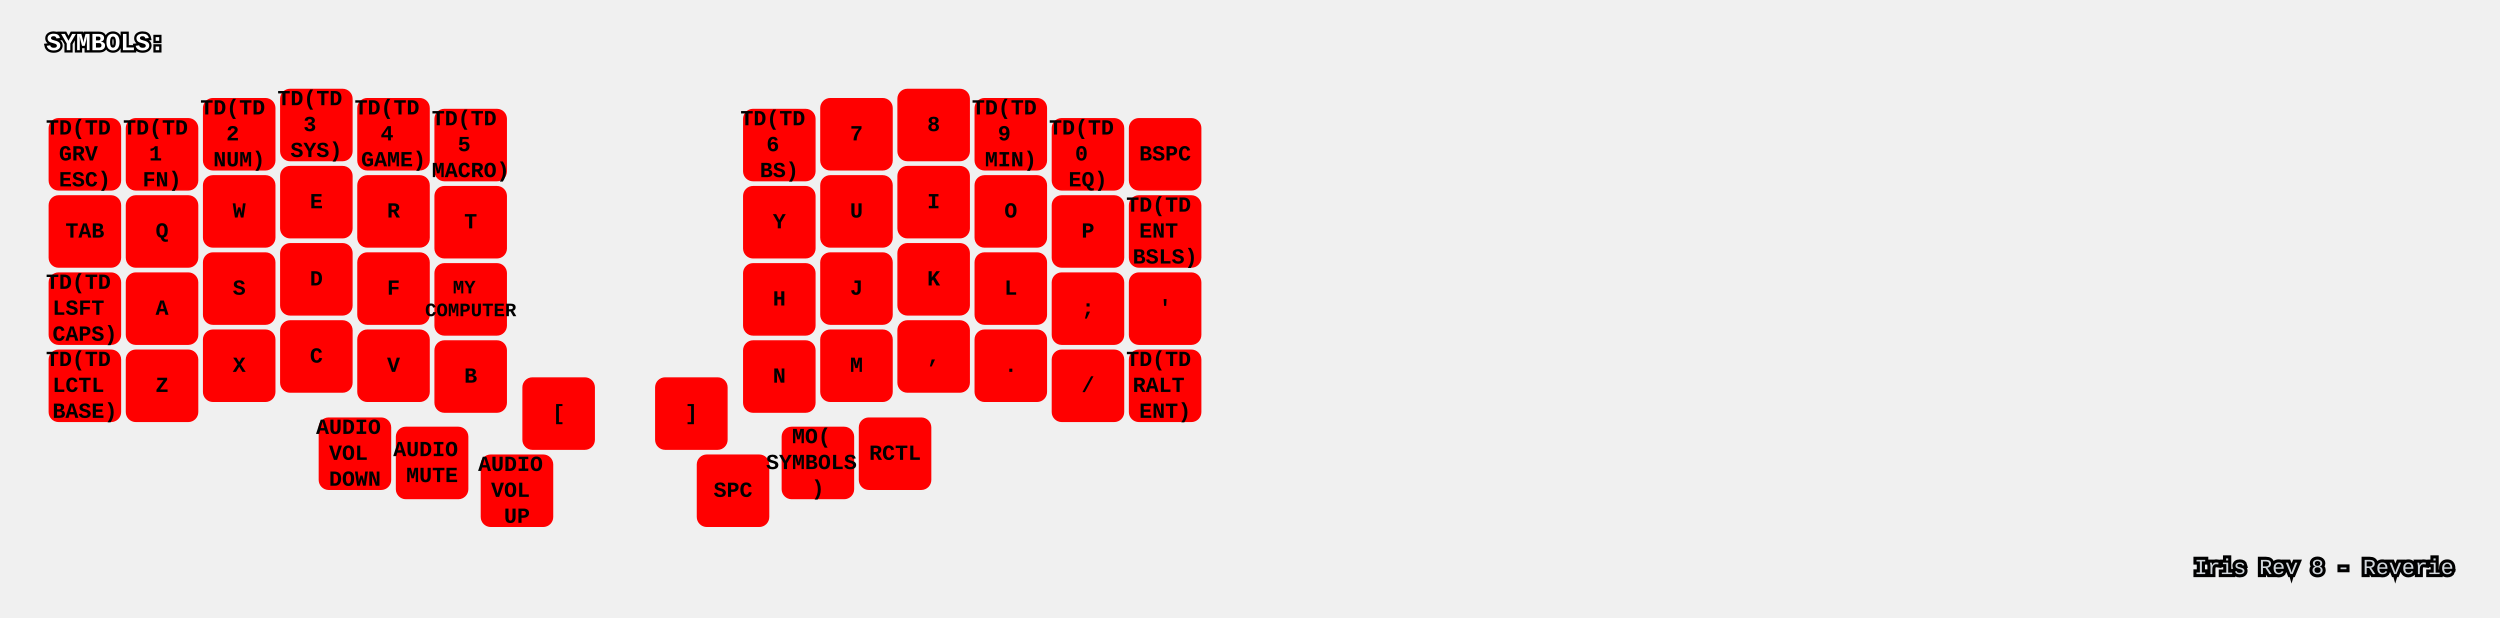
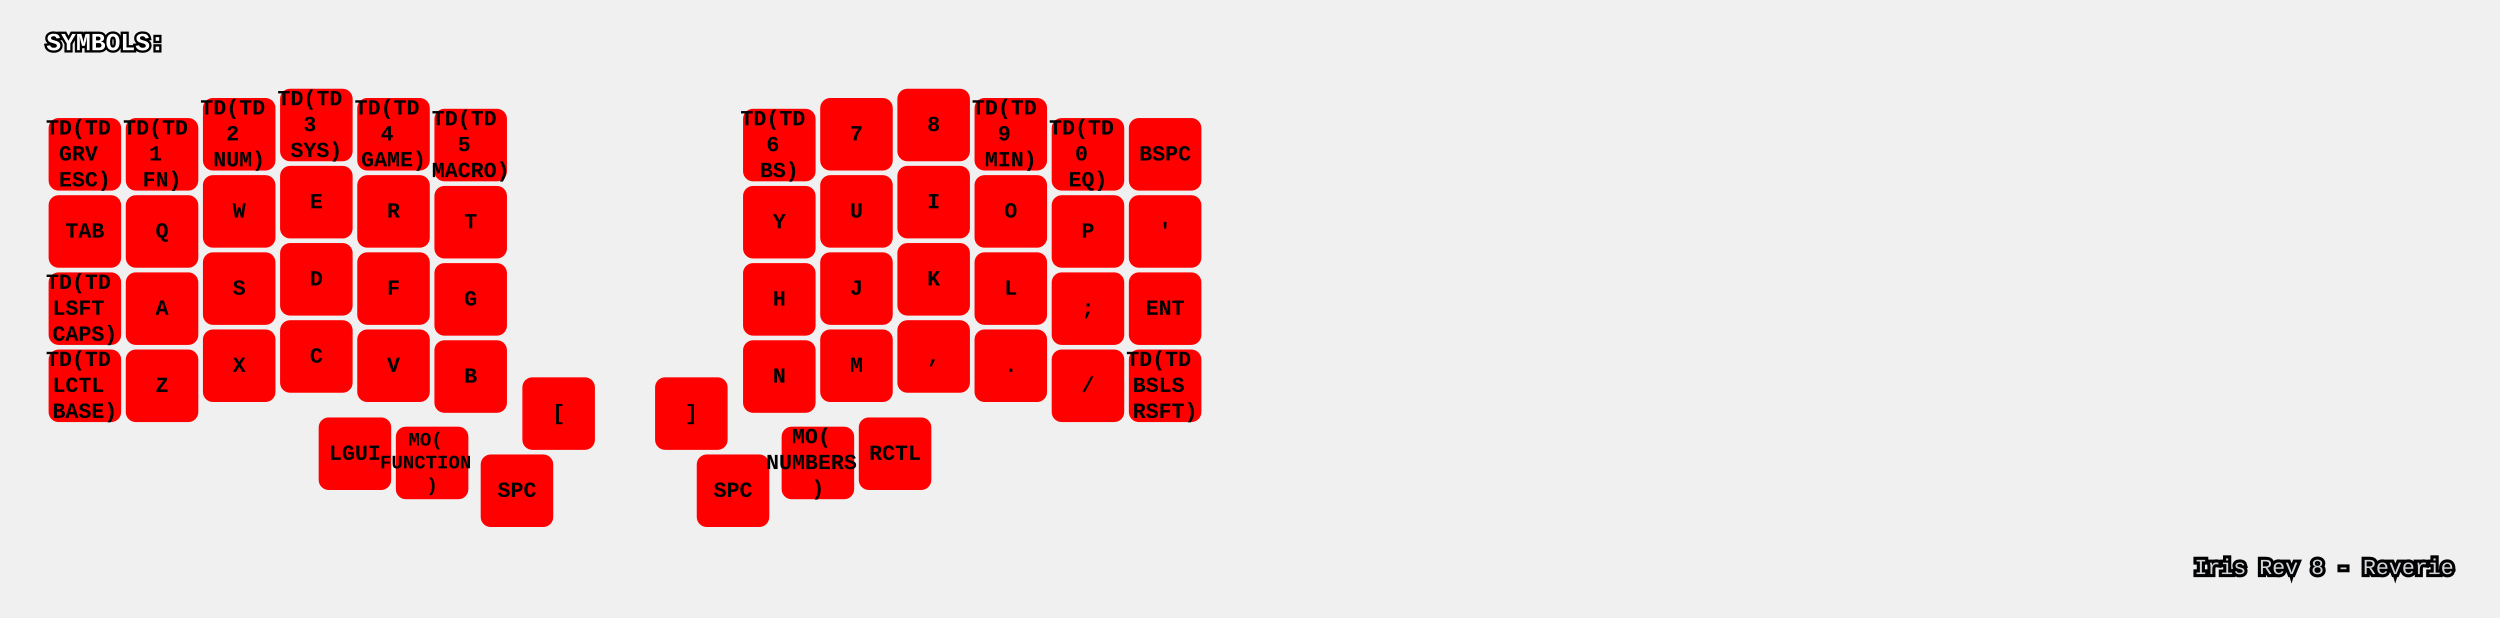
<svg xmlns="http://www.w3.org/2000/svg" width="1620" height="400" viewBox="0 0 1620 400" class="keymap">
  <style>/* inherit to force styles through use tags */
svg path {
    fill: inherit;
}

/* font and background color specifications */
svg.keymap {
    font-family: SFMono-Regular,Consolas,Liberation Mono,Menlo,monospace;
    font-size: 14px;
    font-kerning: normal;
    text-rendering: optimizeLegibility;
    fill: #24292e;
}

/* default key styling */
rect.key {
    fill: #f6f8fa;
}

rect.key, rect.combo {
    stroke: #c9cccf;
    stroke-width: 1;
}

/* default key side styling, only used is draw_key_sides is set */
rect.side {
    filter: brightness(90%);
}

/* color accent for combo boxes */
rect.combo, rect.combo-separate {
    fill: #cdf;
}

/* color accent for held keys */
rect.held, rect.combo.held {
    fill: #fdd;
}

/* color accent for ghost (optional) keys */
rect.ghost, rect.combo.ghost {
    stroke-dasharray: 4, 4;
    stroke-width: 2;
}

text {
    text-anchor: middle;
    dominant-baseline: middle;
}

/* styling for layer labels */
text.label {
    font-weight: bold;
    text-anchor: start;
    stroke: white;
    stroke-width: 4;
    paint-order: stroke;
}

/* styling for optional footer */
text.footer {
    text-anchor: end;
    dominant-baseline: auto;
    stroke: white;
    stroke-width: 4;
    paint-order: stroke;
}

/* styling for combo tap, and key non-tap label text */
text.combo, text.hold, text.shifted, text.left, text.right {
    font-size: 11px;
}

text.hold {
    text-anchor: middle;
    dominant-baseline: auto;
}

text.shifted {
    text-anchor: middle;
    dominant-baseline: hanging;
}

text.left {
    text-anchor: start;
}

text.right {
    text-anchor: end;
}

text.layer-activator {
    text-decoration: underline;
}

/* styling for hold/shifted label text in combo box */
text.combo.hold, text.combo.shifted, text.combo.left, text.combo.right {
    font-size: 8px;
}

/* lighter symbol for transparent keys */
text.trans {
    fill: #7b7e81;
}

/* styling for combo dendrons */
path.combo {
    stroke-width: 1;
    stroke: gray;
    fill: none;
}

/* Start Tabler Icons Cleanup */
/* cannot use height/width with glyphs */
.icon-tabler &gt; path {
    fill: inherit;
    stroke: inherit;
    stroke-width: 2;
}
/* hide tabler's default box */
.icon-tabler &gt; path[stroke="none"][fill="none"] {
    visibility: hidden;
}
/* End Tabler Icons Cleanup */

svg.keymap { fill: #d1d6db; }
rect.key { fill: #3f4750; }
rect.key, rect.combo { stroke: #60666c; }
rect.combo, rect.combo-separate { fill: #1f3d7a; }
rect.held, rect.combo.held { fill: #854747; }
text.label, text.footer { stroke: black; }
text.trans { fill: #7e8184; }
path.combo { stroke: #7f7f7f; }

svg.keymap g.layer-BASE rect.key { fill: #9300ff !important; stroke: #9300ff !important; } /* Star Platinum Purple */ 
svg.keymap g.layer-FUNCTION rect.key { fill: #0fee00 !important; stroke: #0fee00 !important; }  /* Squeeze Toy Alien */ 
svg.keymap g.layer-NUMBERS rect.key { fill: #2000ff !important; stroke: #2000ff !important; }  /* Blue Pencil */ 
svg.keymap g.layer-SYMBOLS rect.key { fill: #ff0000 !important; stroke: #ff0000 !important; } /* Red */ 
svg.keymap g.layer-SYSTEM rect.key { fill: #f6ff00 !important; stroke: #f6ff00 !important; } /* Busy Bee */
svg.keymap g.layer-GAMING rect.key { fill: #00fff4 !important; stroke: #00fff4 !important; } /* Turquoise Blue */ 
svg.keymap g.layer-MACRO rect.key { fill: #ff008e !important; stroke: #ff008e !important; } /* Pink Panther */

/* Make transparent keys have reduced opacity */
rect.ghost { 
  fill: #666666 !important; 
  opacity: 0.3 !important; 
}

/* Better contrast for text on colored backgrounds */
/* Add new layers here: svg.keymap g.layer-NEWLAYER text { fill: #000000; } */

/* Layer title styling - GitHub-friendly colors */
text.label {
  fill: #ffffff !important;
  font-weight: bold !important;
  font-size: 16px !important;
  font-family: Arial, sans-serif !important;
  stroke: #000000 !important;
  stroke-width: 3px !important;
  paint-order: stroke !important;
}

/* Key text styling by layer (excluding labels) */
svg.keymap g.layer-BASE text:not(.label),
svg.keymap g.layer-NUMBERS text:not(.label) {
  fill: #ffffff !important;
  font-weight: bold !important;
  font-size: 14px !important;
}
svg.keymap g.layer-FUNCTION text:not(.label),
svg.keymap g.layer-SYMBOLS text:not(.label),
svg.keymap g.layer-SYSTEM text:not(.label),
svg.keymap g.layer-GAMING text:not(.label),
svg.keymap g.layer-MACRO text:not(.label) {
  fill: #000000 !important;
  font-weight: bold !important;
  font-size: 14px !important;
}

/* Held/accent keys */
rect.held { 
  fill: #ff6b6b !important; 
  opacity: 0.8 !important; 
}

/* Combo styling */
rect.combo { 
  fill: #4ecdc4 !important; 
  opacity: 0.7 !important; 
}
</style>
  <g transform="translate(30, 0)" class="layer-SYMBOLS">
    <text x="0" y="28" class="label" id="SYMBOLS">SYMBOLS:</text>
    <g transform="translate(0, 56)">
      <g transform="translate(25, 44)" class="key keypos-0">
        <rect rx="6" ry="6" x="-23" y="-23" width="46" height="46" class="key" />
        <text x="0" y="0" class="key tap">
          <tspan x="0" dy="-1.2em">TD(TD</tspan>
          <tspan x="0" dy="1.2em">GRV</tspan>
          <tspan x="0" dy="1.2em">ESC)</tspan>
        </text>
      </g>
      <g transform="translate(75, 44)" class="key keypos-1">
        <rect rx="6" ry="6" x="-23" y="-23" width="46" height="46" class="key" />
        <text x="0" y="0" class="key tap">
          <tspan x="0" dy="-1.2em">TD(TD</tspan>
          <tspan x="0" dy="1.2em">1</tspan>
          <tspan x="0" dy="1.2em">FN)</tspan>
        </text>
      </g>
      <g transform="translate(125, 31)" class="key keypos-2">
        <rect rx="6" ry="6" x="-23" y="-23" width="46" height="46" class="key" />
        <text x="0" y="0" class="key tap">
          <tspan x="0" dy="-1.2em">TD(TD</tspan>
          <tspan x="0" dy="1.2em">2</tspan>
          <tspan x="0" dy="1.2em">NUM)</tspan>
        </text>
      </g>
      <g transform="translate(175, 25)" class="key keypos-3">
        <rect rx="6" ry="6" x="-23" y="-23" width="46" height="46" class="key" />
        <text x="0" y="0" class="key tap">
          <tspan x="0" dy="-1.2em">TD(TD</tspan>
          <tspan x="0" dy="1.2em">3</tspan>
          <tspan x="0" dy="1.2em">SYS)</tspan>
        </text>
      </g>
      <g transform="translate(225, 31)" class="key keypos-4">
        <rect rx="6" ry="6" x="-23" y="-23" width="46" height="46" class="key" />
        <text x="0" y="0" class="key tap">
          <tspan x="0" dy="-1.2em">TD(TD</tspan>
          <tspan x="0" dy="1.2em">4</tspan>
          <tspan x="0" dy="1.2em">GAME)</tspan>
        </text>
      </g>
      <g transform="translate(275, 38)" class="key keypos-5">
        <rect rx="6" ry="6" x="-23" y="-23" width="46" height="46" class="key" />
        <text x="0" y="0" class="key tap">
          <tspan x="0" dy="-1.2em">TD(TD</tspan>
          <tspan x="0" dy="1.2em">5</tspan>
          <tspan x="0" dy="1.2em">MACRO)</tspan>
        </text>
      </g>
      <g transform="translate(475, 38)" class="key keypos-6">
        <rect rx="6" ry="6" x="-23" y="-23" width="46" height="46" class="key" />
        <text x="0" y="0" class="key tap">
          <tspan x="0" dy="-1.2em">TD(TD</tspan>
          <tspan x="0" dy="1.2em">6</tspan>
          <tspan x="0" dy="1.2em">BS)</tspan>
        </text>
      </g>
      <g transform="translate(525, 31)" class="key keypos-7">
        <rect rx="6" ry="6" x="-23" y="-23" width="46" height="46" class="key" />
        <text x="0" y="0" class="key tap">7</text>
      </g>
      <g transform="translate(575, 25)" class="key keypos-8">
        <rect rx="6" ry="6" x="-23" y="-23" width="46" height="46" class="key" />
        <text x="0" y="0" class="key tap">8</text>
      </g>
      <g transform="translate(625, 31)" class="key keypos-9">
        <rect rx="6" ry="6" x="-23" y="-23" width="46" height="46" class="key" />
        <text x="0" y="0" class="key tap">
          <tspan x="0" dy="-1.2em">TD(TD</tspan>
          <tspan x="0" dy="1.2em">9</tspan>
          <tspan x="0" dy="1.2em">MIN)</tspan>
        </text>
      </g>
      <g transform="translate(675, 44)" class="key keypos-10">
        <rect rx="6" ry="6" x="-23" y="-23" width="46" height="46" class="key" />
        <text x="0" y="0" class="key tap">
          <tspan x="0" dy="-1.2em">TD(TD</tspan>
          <tspan x="0" dy="1.2em">0</tspan>
          <tspan x="0" dy="1.2em">EQ)</tspan>
        </text>
      </g>
      <g transform="translate(725, 44)" class="key keypos-11">
        <rect rx="6" ry="6" x="-23" y="-23" width="46" height="46" class="key" />
        <text x="0" y="0" class="key tap">BSPC</text>
      </g>
      <g transform="translate(25, 94)" class="key keypos-12">
        <rect rx="6" ry="6" x="-23" y="-23" width="46" height="46" class="key" />
        <text x="0" y="0" class="key tap">TAB</text>
      </g>
      <g transform="translate(75, 94)" class="key keypos-13">
        <rect rx="6" ry="6" x="-23" y="-23" width="46" height="46" class="key" />
        <text x="0" y="0" class="key tap">Q</text>
      </g>
      <g transform="translate(125, 81)" class="key keypos-14">
        <rect rx="6" ry="6" x="-23" y="-23" width="46" height="46" class="key" />
        <text x="0" y="0" class="key tap">W</text>
      </g>
      <g transform="translate(175, 75)" class="key keypos-15">
        <rect rx="6" ry="6" x="-23" y="-23" width="46" height="46" class="key" />
        <text x="0" y="0" class="key tap">E</text>
      </g>
      <g transform="translate(225, 81)" class="key keypos-16">
        <rect rx="6" ry="6" x="-23" y="-23" width="46" height="46" class="key" />
        <text x="0" y="0" class="key tap">R</text>
      </g>
      <g transform="translate(275, 88)" class="key keypos-17">
        <rect rx="6" ry="6" x="-23" y="-23" width="46" height="46" class="key" />
        <text x="0" y="0" class="key tap">T</text>
      </g>
      <g transform="translate(475, 88)" class="key keypos-18">
        <rect rx="6" ry="6" x="-23" y="-23" width="46" height="46" class="key" />
        <text x="0" y="0" class="key tap">Y</text>
      </g>
      <g transform="translate(525, 81)" class="key keypos-19">
        <rect rx="6" ry="6" x="-23" y="-23" width="46" height="46" class="key" />
        <text x="0" y="0" class="key tap">U</text>
      </g>
      <g transform="translate(575, 75)" class="key keypos-20">
        <rect rx="6" ry="6" x="-23" y="-23" width="46" height="46" class="key" />
        <text x="0" y="0" class="key tap">I</text>
      </g>
      <g transform="translate(625, 81)" class="key keypos-21">
        <rect rx="6" ry="6" x="-23" y="-23" width="46" height="46" class="key" />
        <text x="0" y="0" class="key tap">O</text>
      </g>
      <g transform="translate(675, 94)" class="key keypos-22">
        <rect rx="6" ry="6" x="-23" y="-23" width="46" height="46" class="key" />
        <text x="0" y="0" class="key tap">P</text>
      </g>
      <g transform="translate(725, 94)" class="key keypos-23">
        <rect rx="6" ry="6" x="-23" y="-23" width="46" height="46" class="key" />
-         <text x="0" y="0" class="key tap">
-           <tspan x="0" dy="-1.2em">TD(TD</tspan>
-           <tspan x="0" dy="1.2em">ENT</tspan>
-           <tspan x="0" dy="1.2em">BSLS)</tspan>
-         </text>
+         <text x="0" y="0" class="key tap">'</text>
      </g>
      <g transform="translate(25, 144)" class="key keypos-24">
        <rect rx="6" ry="6" x="-23" y="-23" width="46" height="46" class="key" />
        <text x="0" y="0" class="key tap">
          <tspan x="0" dy="-1.2em">TD(TD</tspan>
          <tspan x="0" dy="1.2em">LSFT</tspan>
          <tspan x="0" dy="1.2em">CAPS)</tspan>
        </text>
      </g>
      <g transform="translate(75, 144)" class="key keypos-25">
        <rect rx="6" ry="6" x="-23" y="-23" width="46" height="46" class="key" />
        <text x="0" y="0" class="key tap">A</text>
      </g>
      <g transform="translate(125, 131)" class="key keypos-26">
        <rect rx="6" ry="6" x="-23" y="-23" width="46" height="46" class="key" />
        <text x="0" y="0" class="key tap">S</text>
      </g>
      <g transform="translate(175, 125)" class="key keypos-27">
        <rect rx="6" ry="6" x="-23" y="-23" width="46" height="46" class="key" />
        <text x="0" y="0" class="key tap">D</text>
      </g>
      <g transform="translate(225, 131)" class="key keypos-28">
        <rect rx="6" ry="6" x="-23" y="-23" width="46" height="46" class="key" />
        <text x="0" y="0" class="key tap">F</text>
      </g>
      <g transform="translate(275, 138)" class="key keypos-29">
        <rect rx="6" ry="6" x="-23" y="-23" width="46" height="46" class="key" />
-         <text x="0" y="0" class="key tap">
-           <tspan x="0" dy="-0.6em" style="font-size: 88%">MY</tspan>
-           <tspan x="0" dy="1.2em" style="font-size: 88%">COMPUTER</tspan>
-         </text>
+         <text x="0" y="0" class="key tap">G</text>
      </g>
      <g transform="translate(475, 138)" class="key keypos-30">
        <rect rx="6" ry="6" x="-23" y="-23" width="46" height="46" class="key" />
        <text x="0" y="0" class="key tap">H</text>
      </g>
      <g transform="translate(525, 131)" class="key keypos-31">
        <rect rx="6" ry="6" x="-23" y="-23" width="46" height="46" class="key" />
        <text x="0" y="0" class="key tap">J</text>
      </g>
      <g transform="translate(575, 125)" class="key keypos-32">
        <rect rx="6" ry="6" x="-23" y="-23" width="46" height="46" class="key" />
        <text x="0" y="0" class="key tap">K</text>
      </g>
      <g transform="translate(625, 131)" class="key keypos-33">
        <rect rx="6" ry="6" x="-23" y="-23" width="46" height="46" class="key" />
        <text x="0" y="0" class="key tap">L</text>
      </g>
      <g transform="translate(675, 144)" class="key keypos-34">
        <rect rx="6" ry="6" x="-23" y="-23" width="46" height="46" class="key" />
        <text x="0" y="0" class="key tap">;</text>
      </g>
      <g transform="translate(725, 144)" class="key keypos-35">
        <rect rx="6" ry="6" x="-23" y="-23" width="46" height="46" class="key" />
-         <text x="0" y="0" class="key tap">'</text>
+         <text x="0" y="0" class="key tap">ENT</text>
      </g>
      <g transform="translate(25, 194)" class="key keypos-36">
        <rect rx="6" ry="6" x="-23" y="-23" width="46" height="46" class="key" />
        <text x="0" y="0" class="key tap">
          <tspan x="0" dy="-1.2em">TD(TD</tspan>
          <tspan x="0" dy="1.2em">LCTL</tspan>
          <tspan x="0" dy="1.2em">BASE)</tspan>
        </text>
      </g>
      <g transform="translate(75, 194)" class="key keypos-37">
        <rect rx="6" ry="6" x="-23" y="-23" width="46" height="46" class="key" />
        <text x="0" y="0" class="key tap">Z</text>
      </g>
      <g transform="translate(125, 181)" class="key keypos-38">
        <rect rx="6" ry="6" x="-23" y="-23" width="46" height="46" class="key" />
        <text x="0" y="0" class="key tap">X</text>
      </g>
      <g transform="translate(175, 175)" class="key keypos-39">
        <rect rx="6" ry="6" x="-23" y="-23" width="46" height="46" class="key" />
        <text x="0" y="0" class="key tap">C</text>
      </g>
      <g transform="translate(225, 181)" class="key keypos-40">
        <rect rx="6" ry="6" x="-23" y="-23" width="46" height="46" class="key" />
        <text x="0" y="0" class="key tap">V</text>
      </g>
      <g transform="translate(275, 188)" class="key keypos-41">
        <rect rx="6" ry="6" x="-23" y="-23" width="46" height="46" class="key" />
        <text x="0" y="0" class="key tap">B</text>
      </g>
      <g transform="translate(332, 212)" class="key keypos-42">
        <rect rx="6" ry="6" x="-23" y="-23" width="46" height="46" class="key" />
        <text x="0" y="0" class="key tap">[</text>
      </g>
      <g transform="translate(418, 212)" class="key keypos-43">
        <rect rx="6" ry="6" x="-23" y="-23" width="46" height="46" class="key" />
        <text x="0" y="0" class="key tap">]</text>
      </g>
      <g transform="translate(475, 188)" class="key keypos-44">
        <rect rx="6" ry="6" x="-23" y="-23" width="46" height="46" class="key" />
        <text x="0" y="0" class="key tap">N</text>
      </g>
      <g transform="translate(525, 181)" class="key keypos-45">
        <rect rx="6" ry="6" x="-23" y="-23" width="46" height="46" class="key" />
        <text x="0" y="0" class="key tap">M</text>
      </g>
      <g transform="translate(575, 175)" class="key keypos-46">
        <rect rx="6" ry="6" x="-23" y="-23" width="46" height="46" class="key" />
        <text x="0" y="0" class="key tap">,</text>
      </g>
      <g transform="translate(625, 181)" class="key keypos-47">
        <rect rx="6" ry="6" x="-23" y="-23" width="46" height="46" class="key" />
        <text x="0" y="0" class="key tap">.</text>
      </g>
      <g transform="translate(675, 194)" class="key keypos-48">
        <rect rx="6" ry="6" x="-23" y="-23" width="46" height="46" class="key" />
        <text x="0" y="0" class="key tap">/</text>
      </g>
      <g transform="translate(725, 194)" class="key keypos-49">
        <rect rx="6" ry="6" x="-23" y="-23" width="46" height="46" class="key" />
        <text x="0" y="0" class="key tap">
          <tspan x="0" dy="-1.2em">TD(TD</tspan>
-           <tspan x="0" dy="1.2em">RALT</tspan>
-           <tspan x="0" dy="1.2em">ENT)</tspan>
+           <tspan x="0" dy="1.2em">BSLS</tspan>
+           <tspan x="0" dy="1.2em">RSFT)</tspan>
        </text>
      </g>
      <g transform="translate(200, 238)" class="key keypos-50">
        <rect rx="6" ry="6" x="-23" y="-23" width="46" height="46" class="key" />
-         <text x="0" y="0" class="key tap">
-           <tspan x="0" dy="-1.2em">AUDIO</tspan>
-           <tspan x="0" dy="1.2em">VOL</tspan>
-           <tspan x="0" dy="1.2em">DOWN</tspan>
-         </text>
+         <text x="0" y="0" class="key tap">LGUI</text>
      </g>
      <g transform="translate(250, 244)" class="key keypos-51">
        <rect rx="6" ry="6" x="-23" y="-23" width="46" height="46" class="key" />
        <text x="0" y="0" class="key tap">
-           <tspan x="0" dy="-0.6em">AUDIO</tspan>
-           <tspan x="0" dy="1.2em">MUTE</tspan>
+           <tspan x="0" dy="-1.2em" style="font-size: 88%">MO(</tspan>
+           <tspan x="0" dy="1.2em" style="font-size: 88%">FUNCTION</tspan>
+           <tspan x="0" dy="1.2em" style="font-size: 88%">)</tspan>
        </text>
      </g>
      <g transform="translate(305, 262)" class="key keypos-52">
        <rect rx="6" ry="6" x="-23" y="-23" width="46" height="46" class="key" />
-         <text x="0" y="0" class="key tap">
-           <tspan x="0" dy="-1.2em">AUDIO</tspan>
-           <tspan x="0" dy="1.2em">VOL</tspan>
-           <tspan x="0" dy="1.2em">UP</tspan>
-         </text>
+         <text x="0" y="0" class="key tap">SPC</text>
      </g>
      <g transform="translate(445, 262)" class="key keypos-53">
        <rect rx="6" ry="6" x="-23" y="-23" width="46" height="46" class="key" />
        <text x="0" y="0" class="key tap">SPC</text>
      </g>
      <g transform="translate(500, 244)" class="key keypos-54">
        <rect rx="6" ry="6" x="-23" y="-23" width="46" height="46" class="key" />
        <text x="0" y="0" class="key tap">
          <tspan x="0" dy="-1.2em">MO(</tspan>
-           <tspan x="0" dy="1.2em">SYMBOLS</tspan>
+           <tspan x="0" dy="1.2em">NUMBERS</tspan>
          <tspan x="0" dy="1.2em">)</tspan>
        </text>
      </g>
      <g transform="translate(550, 238)" class="key keypos-55">
        <rect rx="6" ry="6" x="-23" y="-23" width="46" height="46" class="key" />
        <text x="0" y="0" class="key tap">RCTL</text>
      </g>
    </g>
  </g>
  <text x="1590.0" y="372.0" class="footer">Iris Rev 8 - Reverie</text>
</svg>
